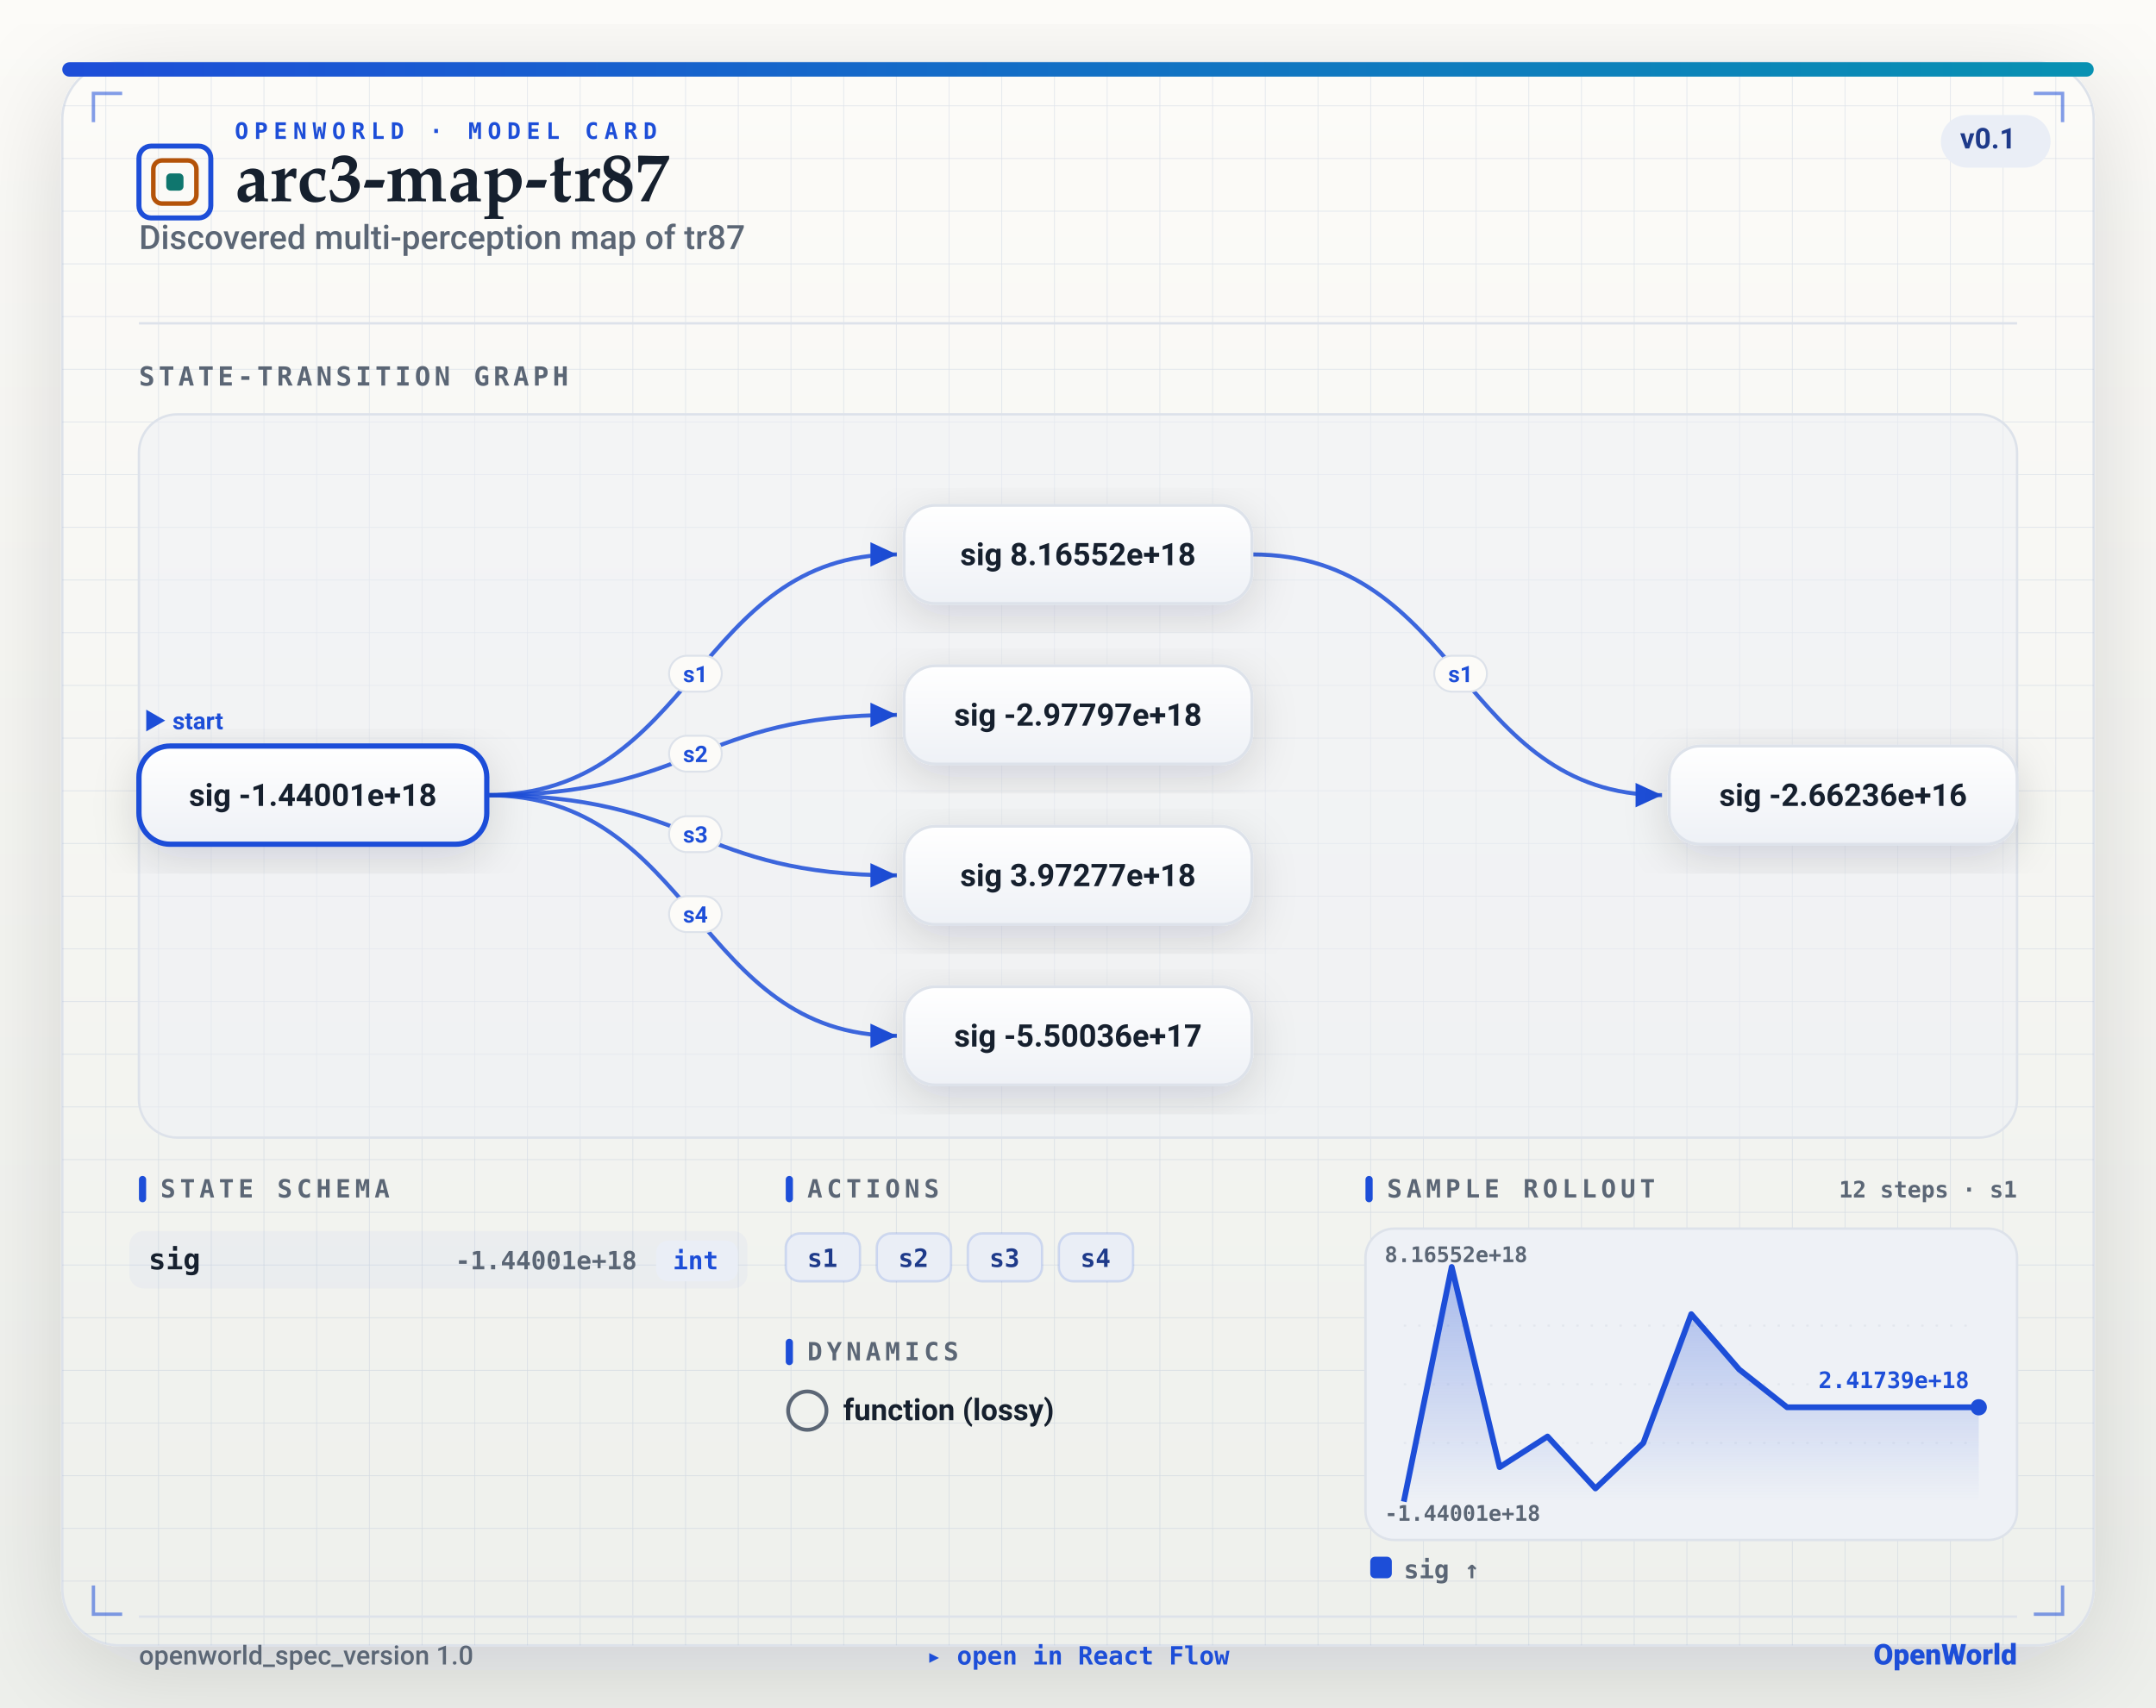
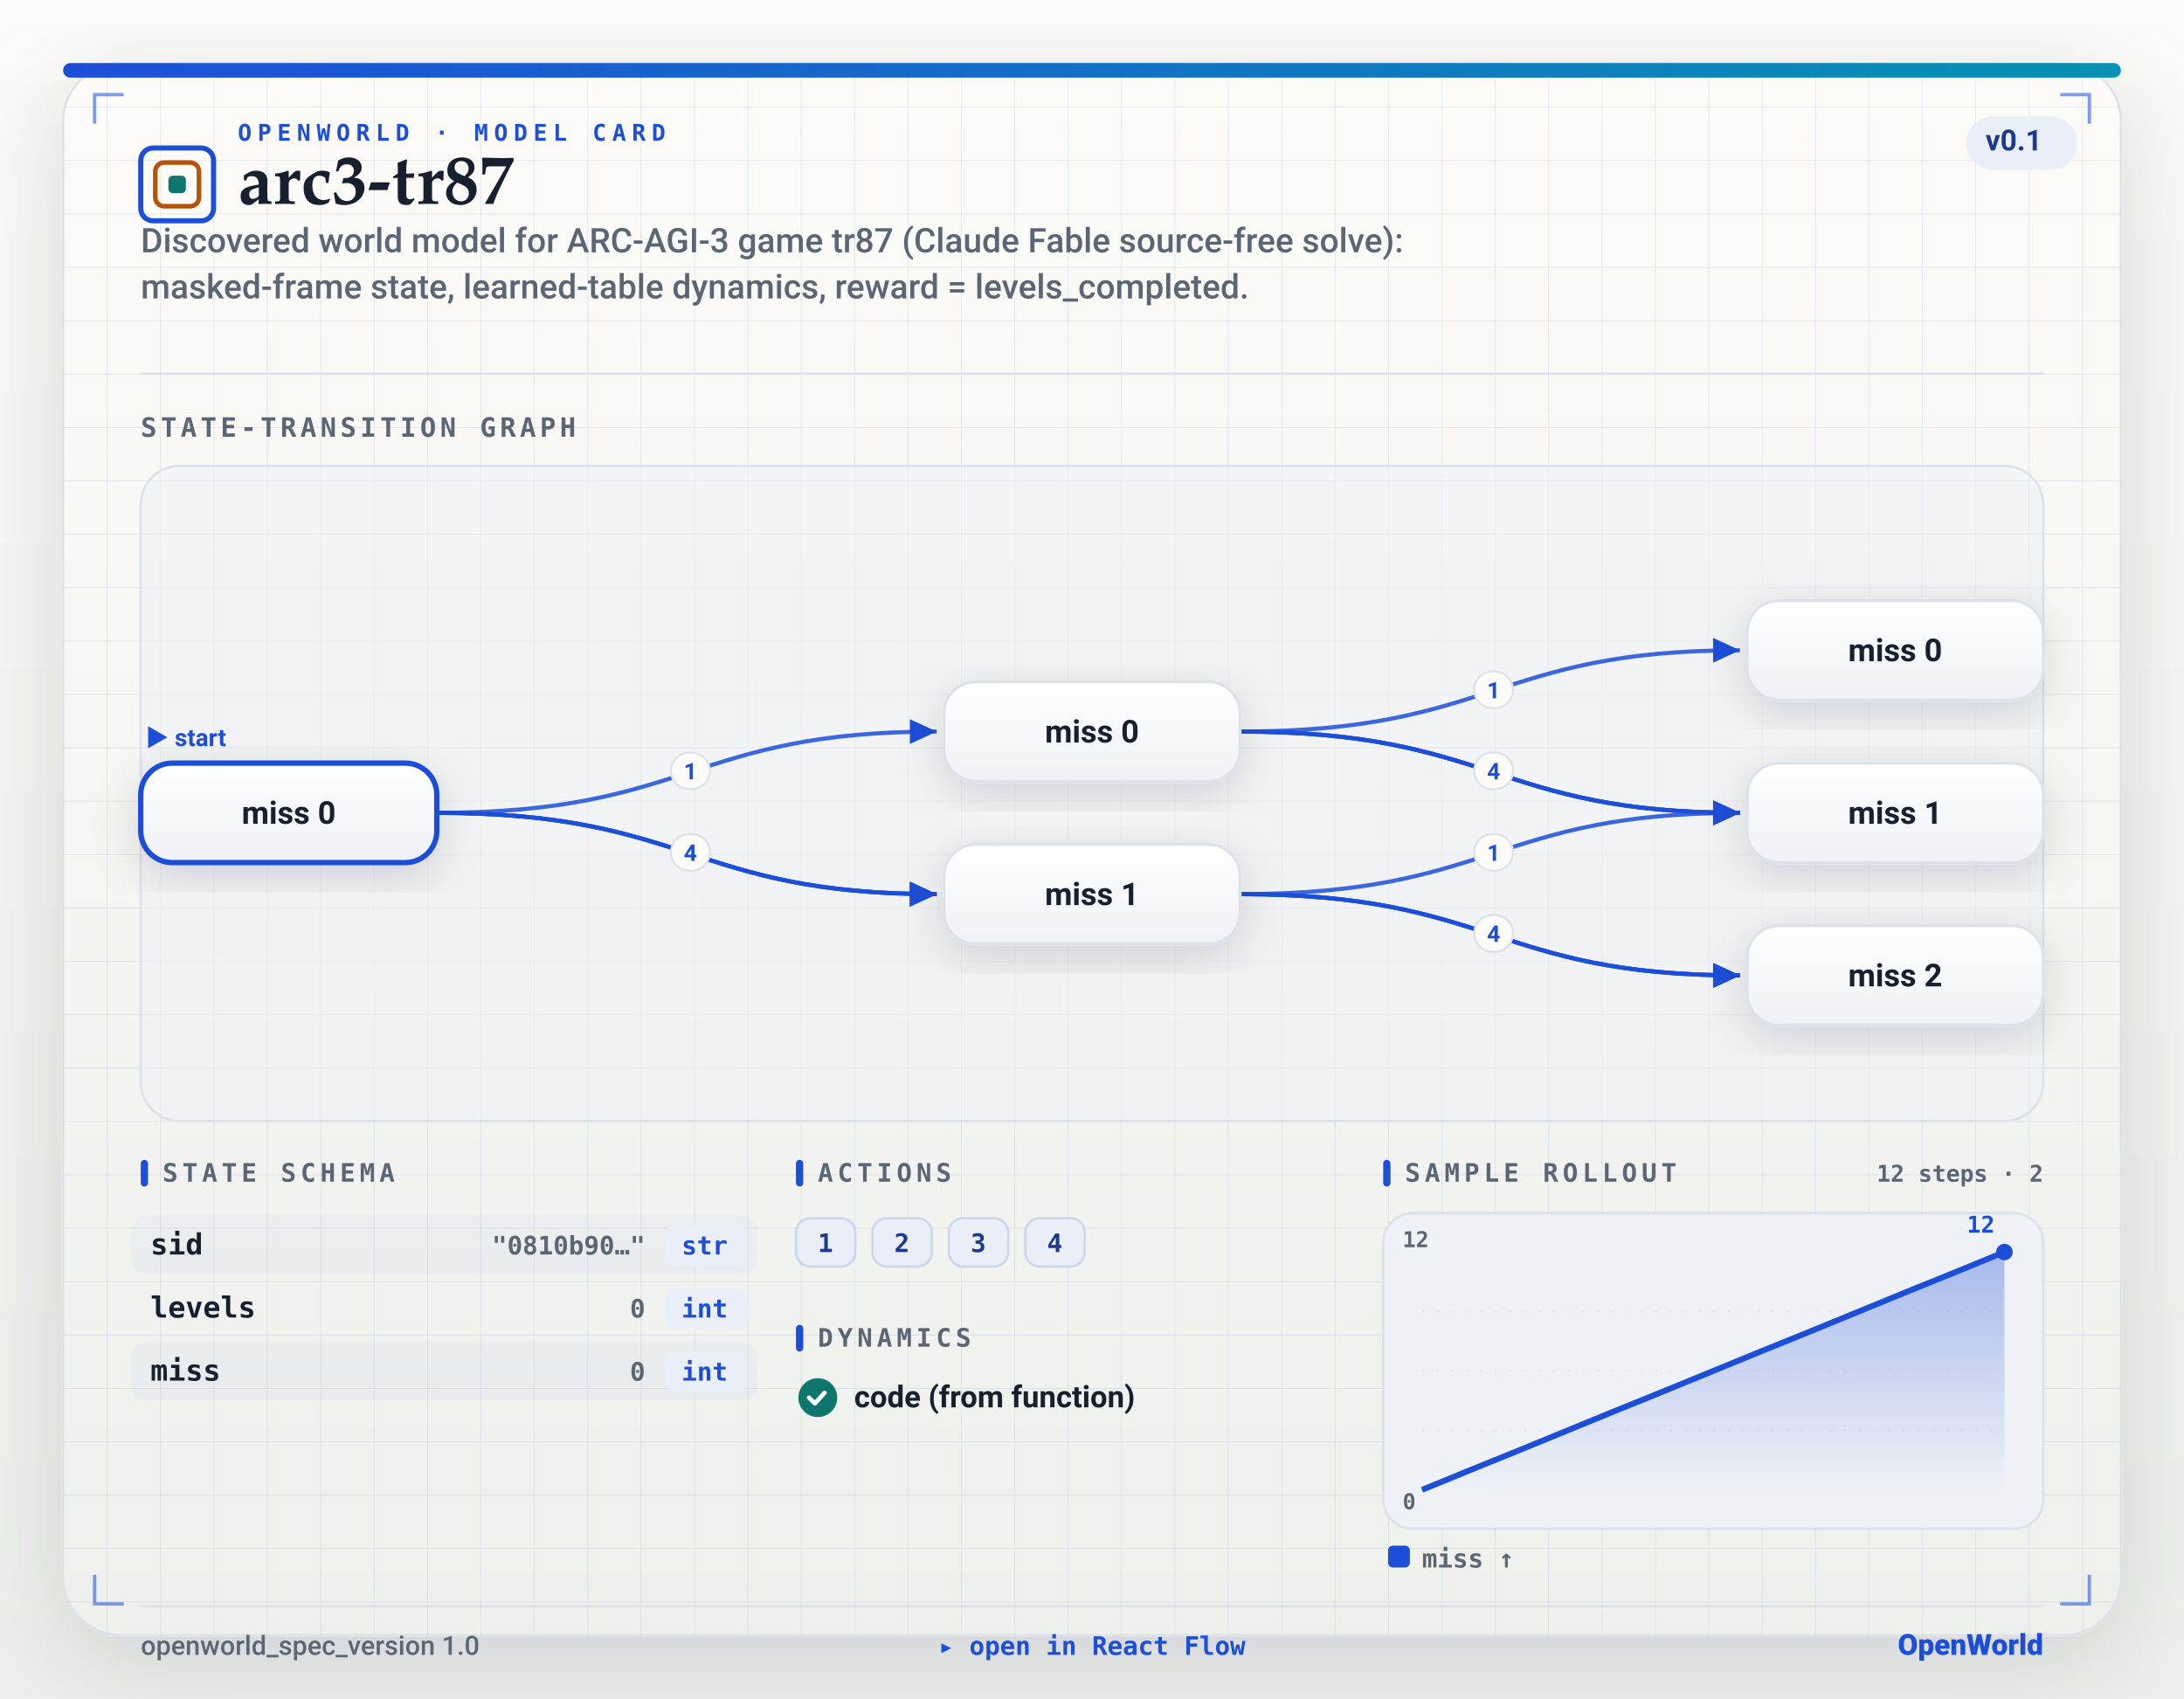
- <svg xmlns="http://www.w3.org/2000/svg" viewBox="0 0 900 713" width="900" height="713" font-family="-apple-system,BlinkMacSystemFont,Segoe UI,Roboto,Helvetica,Arial,sans-serif">
+ <svg xmlns="http://www.w3.org/2000/svg" viewBox="0 0 900 700" width="900" height="700" font-family="-apple-system,BlinkMacSystemFont,Segoe UI,Roboto,Helvetica,Arial,sans-serif">
  <defs>
    <linearGradient id="gbg" x1="0" y1="0" x2="0" y2="1">
      <stop offset="0" stop-color="#fcfbf8" />
      <stop offset="1" stop-color="#eef0ec" />
    </linearGradient>
    <linearGradient id="gnode" x1="0" y1="0" x2="0" y2="1">
      <stop offset="0" stop-color="#ffffff" />
      <stop offset="1" stop-color="#eef1f6" />
    </linearGradient>
    <linearGradient id="gacc" x1="0" y1="0" x2="1" y2="0">
      <stop offset="0" stop-color="#1d4ed8" />
      <stop offset="1" stop-color="#0891b2" />
    </linearGradient>
    <linearGradient id="garea" x1="0" y1="0" x2="0" y2="1">
      <stop offset="0" stop-color="#1d4ed8" stop-opacity="0.34" />
      <stop offset="1" stop-color="#1d4ed8" stop-opacity="0" />
    </linearGradient>
    <filter id="sh" x="-30%" y="-30%" width="160%" height="160%">
      <feDropShadow dx="0" dy="5" stdDeviation="9" flood-color="#16202e" flood-opacity="0.14" />
    </filter>
    <filter id="shsoft" x="-40%" y="-40%" width="180%" height="180%">
      <feDropShadow dx="0" dy="10" stdDeviation="22" flood-color="#16202e" flood-opacity="0.14" />
    </filter>
    <marker id="arr" markerWidth="9" markerHeight="9" refX="6.5" refY="3" orient="auto">
      <path d="M0,0 L6.5,3 L0,6 Z" fill="#1d4ed8" />
    </marker>
    <marker id="arrUp" markerWidth="9" markerHeight="9" refX="3" refY="6.2" orient="auto">
      <path d="M0,6.2 L3,0 L6,6.2 Z" fill="#0f766e" />
    </marker>
    <pattern id="grid" width="24" height="24" patternUnits="userSpaceOnUse">
      <path d="M24 0 H0 V24" fill="none" stroke="#8aa0c2" stroke-width="0.6" opacity="0.35" />
    </pattern>
    <pattern id="gridFine" width="22" height="22" patternUnits="userSpaceOnUse">
      <path d="M22 0 H0 V22" fill="none" stroke="#8aa0c2" stroke-width="0.5" opacity="0.28" />
    </pattern>
    <filter id="glow" x="-60%" y="-60%" width="220%" height="220%">
      <feGaussianBlur stdDeviation="2.4" result="b" />
      <feMerge>
        <feMergeNode in="b" />
        <feMergeNode in="SourceGraphic" />
      </feMerge>
    </filter>
  </defs>
-   <rect x="0" y="0" width="900" height="713" fill="url(#gbg)" />
+   <rect x="0" y="0" width="900" height="700" fill="url(#gbg)" />
  <g filter="url(#shsoft)">
-     <rect x="26" y="26" width="848" height="661" rx="24" fill="url(#gbg)" stroke="#dde2ea" stroke-width="1" />
+     <rect x="26" y="26" width="848" height="648" rx="24" fill="url(#gbg)" stroke="#dde2ea" stroke-width="1" />
  </g>
  <clipPath id="pc">
-     <rect x="26" y="26" width="848" height="661" rx="24" />
+     <rect x="26" y="26" width="848" height="648" rx="24" />
  </clipPath>
-   <rect x="26" y="26" width="848" height="661" fill="url(#gridFine)" clip-path="url(#pc)" />
+   <rect x="26" y="26" width="848" height="648" fill="url(#gridFine)" clip-path="url(#pc)" />
  <rect x="26" y="26" width="848" height="6" rx="3" fill="url(#gacc)" />
  <path d="M 39 51 L 39 39 L 51 39" fill="none" stroke="#1d4ed8" stroke-width="1.4" opacity="0.55" />
  <path d="M 861 51 L 861 39 L 849 39" fill="none" stroke="#1d4ed8" stroke-width="1.4" opacity="0.55" />
-   <path d="M 39 662 L 39 674 L 51 674" fill="none" stroke="#1d4ed8" stroke-width="1.4" opacity="0.55" />
-   <path d="M 861 662 L 861 674 L 849 674" fill="none" stroke="#1d4ed8" stroke-width="1.4" opacity="0.55" />
+   <path d="M 39 649 L 39 661 L 51 661" fill="none" stroke="#1d4ed8" stroke-width="1.4" opacity="0.55" />
+   <path d="M 861 649 L 861 661 L 849 661" fill="none" stroke="#1d4ed8" stroke-width="1.4" opacity="0.55" />
  <g transform="translate(73.0,76.0)">
    <rect x="-15.0" y="-15.0" width="30.0" height="30.0" rx="5.1" fill="none" stroke="#1d4ed8" stroke-width="2.1" />
    <rect x="-9.0" y="-9.0" width="18.0" height="18.0" rx="3.6" fill="none" stroke="#b45309" stroke-width="1.9" />
    <rect x="-3.6" y="-3.6" width="7.2" height="7.2" rx="1.8" fill="#0f766e" />
  </g>
  <text x="98.0" y="58.0" font-size="9.5" font-weight="700" fill="#1d4ed8" letter-spacing="2.4" font-family="ui-monospace,SFMono-Regular,Menlo,Consolas,monospace">OPENWORLD · MODEL CARD</text>
-   <text x="98.0" y="84.0" font-size="29" font-weight="700" fill="#16202e" font-family="'Iowan Old Style','Palatino Linotype',Palatino,Georgia,serif">arc3-map-tr87</text>
-   <text x="58.0" y="104.0" font-size="14" font-weight="500" fill="#5b6675">Discovered multi-perception map of tr87</text>
+   <text x="98.0" y="84.0" font-size="29" font-weight="700" fill="#16202e" font-family="'Iowan Old Style','Palatino Linotype',Palatino,Georgia,serif">arc3-tr87</text>
+   <text x="58.0" y="104.0" font-size="14" font-weight="500" fill="#5b6675">Discovered world model for ARC-AGI-3 game tr87 (Claude Fable source-free solve):</text>
+   <text x="58.0" y="123.0" font-size="14" font-weight="500" fill="#5b6675">masked-frame state, learned-table dynamics, reward = levels_completed.</text>
  <rect x="810.2" y="48.0" width="45.8" height="22" rx="11.0" fill="#eaeef6" />
  <text x="818.2" y="62.0" font-size="12" font-weight="600" fill="#1e3a8a">v0.1</text>
-   <line x1="58" y1="135.0" x2="842" y2="135.0" stroke="#dde2ea" stroke-width="1" />
-   <rect x="58" y="173.0" width="784" height="302.0" rx="16" fill="#eef1f6" fill-opacity="0.5" stroke="#dde2ea" stroke-width="1" />
-   <text x="58.0" y="161.0" font-size="11" font-weight="700" fill="#5b6675" letter-spacing="1.6" font-family="ui-monospace,SFMono-Regular,Menlo,Consolas,monospace">STATE-TRANSITION GRAPH</text>
-   <path d="M 203.2 332.0 C 290.3 332.0, 290.3 231.5, 374.4 231.5" fill="none" stroke="#1d4ed8" stroke-width="1.7" stroke-opacity="0.85" marker-end="url(#arr)" />
-   <rect x="279.3" y="273.8" width="22.0" height="15" rx="7.5" fill="#fcfbf8" stroke="#dde2ea" stroke-width="0.8" />
-   <text x="290.3" y="284.8" font-size="9.5" font-weight="600" fill="#1d4ed8" text-anchor="middle">s1</text>
-   <path d="M 203.2 332.0 C 290.3 332.0, 290.3 298.5, 374.4 298.5" fill="none" stroke="#1d4ed8" stroke-width="1.7" stroke-opacity="0.85" marker-end="url(#arr)" />
-   <rect x="279.3" y="307.2" width="22.0" height="15" rx="7.5" fill="#fcfbf8" stroke="#dde2ea" stroke-width="0.8" />
-   <text x="290.3" y="318.2" font-size="9.5" font-weight="600" fill="#1d4ed8" text-anchor="middle">s2</text>
-   <path d="M 203.2 332.0 C 290.3 332.0, 290.3 365.5, 374.4 365.5" fill="none" stroke="#1d4ed8" stroke-width="1.7" stroke-opacity="0.85" marker-end="url(#arr)" />
-   <rect x="279.3" y="340.8" width="22.0" height="15" rx="7.5" fill="#fcfbf8" stroke="#dde2ea" stroke-width="0.8" />
-   <text x="290.3" y="351.8" font-size="9.5" font-weight="600" fill="#1d4ed8" text-anchor="middle">s3</text>
-   <path d="M 203.2 332.0 C 290.3 332.0, 290.3 432.5, 374.4 432.5" fill="none" stroke="#1d4ed8" stroke-width="1.7" stroke-opacity="0.85" marker-end="url(#arr)" />
-   <rect x="279.3" y="374.2" width="22.0" height="15" rx="7.5" fill="#fcfbf8" stroke="#dde2ea" stroke-width="0.8" />
-   <text x="290.3" y="385.2" font-size="9.5" font-weight="600" fill="#1d4ed8" text-anchor="middle">s4</text>
-   <path d="M 522.6 231.5 C 609.7 231.5, 609.7 332.0, 693.8 332.0" fill="none" stroke="#1d4ed8" stroke-width="1.7" stroke-opacity="0.85" marker-end="url(#arr)" />
-   <rect x="598.7" y="273.8" width="22.0" height="15" rx="7.5" fill="#fcfbf8" stroke="#dde2ea" stroke-width="0.8" />
-   <text x="609.7" y="284.8" font-size="9.5" font-weight="600" fill="#1d4ed8" text-anchor="middle">s1</text>
+   <line x1="58" y1="154.0" x2="842" y2="154.0" stroke="#dde2ea" stroke-width="1" />
+   <rect x="58" y="192.0" width="784" height="270.0" rx="16" fill="#eef1f6" fill-opacity="0.5" stroke="#dde2ea" stroke-width="1" />
+   <text x="58.0" y="180.0" font-size="11" font-weight="700" fill="#5b6675" letter-spacing="1.6" font-family="ui-monospace,SFMono-Regular,Menlo,Consolas,monospace">STATE-TRANSITION GRAPH</text>
+   <path d="M 180.0 335.0 C 284.5 335.0, 284.5 301.5, 386.0 301.5" fill="none" stroke="#1d4ed8" stroke-width="1.7" stroke-opacity="0.85" marker-end="url(#arr)" />
+   <rect x="276.5" y="310.2" width="16.0" height="15" rx="7.5" fill="#fcfbf8" stroke="#dde2ea" stroke-width="0.8" />
+   <text x="284.5" y="321.2" font-size="9.5" font-weight="600" fill="#1d4ed8" text-anchor="middle">1</text>
+   <path d="M 180.0 335.0 C 284.5 335.0, 284.5 368.5, 386.0 368.5" fill="none" stroke="#1d4ed8" stroke-width="1.7" stroke-opacity="0.85" marker-end="url(#arr)" />
+   <rect x="276.5" y="343.8" width="16.0" height="15" rx="7.5" fill="#fcfbf8" stroke="#dde2ea" stroke-width="0.8" />
+   <text x="284.5" y="354.8" font-size="9.5" font-weight="600" fill="#1d4ed8" text-anchor="middle">2</text>
+   <path d="M 180.0 335.0 C 284.5 335.0, 284.5 368.5, 386.0 368.5" fill="none" stroke="#1d4ed8" stroke-width="1.7" stroke-opacity="0.85" marker-end="url(#arr)" />
+   <rect x="276.5" y="343.8" width="16.0" height="15" rx="7.5" fill="#fcfbf8" stroke="#dde2ea" stroke-width="0.8" />
+   <text x="284.5" y="354.8" font-size="9.5" font-weight="600" fill="#1d4ed8" text-anchor="middle">3</text>
+   <path d="M 180.0 335.0 C 284.5 335.0, 284.5 368.5, 386.0 368.5" fill="none" stroke="#1d4ed8" stroke-width="1.7" stroke-opacity="0.85" marker-end="url(#arr)" />
+   <rect x="276.5" y="343.8" width="16.0" height="15" rx="7.5" fill="#fcfbf8" stroke="#dde2ea" stroke-width="0.8" />
+   <text x="284.5" y="354.8" font-size="9.5" font-weight="600" fill="#1d4ed8" text-anchor="middle">4</text>
+   <path d="M 511.0 301.5 C 615.5 301.5, 615.5 268.0, 717.0 268.0" fill="none" stroke="#1d4ed8" stroke-width="1.7" stroke-opacity="0.85" marker-end="url(#arr)" />
+   <rect x="607.5" y="276.8" width="16.0" height="15" rx="7.5" fill="#fcfbf8" stroke="#dde2ea" stroke-width="0.8" />
+   <text x="615.5" y="287.8" font-size="9.5" font-weight="600" fill="#1d4ed8" text-anchor="middle">1</text>
+   <path d="M 511.0 301.5 C 615.5 301.5, 615.5 335.0, 717.0 335.0" fill="none" stroke="#1d4ed8" stroke-width="1.7" stroke-opacity="0.85" marker-end="url(#arr)" />
+   <rect x="607.5" y="310.2" width="16.0" height="15" rx="7.5" fill="#fcfbf8" stroke="#dde2ea" stroke-width="0.8" />
+   <text x="615.5" y="321.2" font-size="9.5" font-weight="600" fill="#1d4ed8" text-anchor="middle">2</text>
+   <path d="M 511.0 301.5 C 615.5 301.5, 615.5 335.0, 717.0 335.0" fill="none" stroke="#1d4ed8" stroke-width="1.7" stroke-opacity="0.85" marker-end="url(#arr)" />
+   <rect x="607.5" y="310.2" width="16.0" height="15" rx="7.5" fill="#fcfbf8" stroke="#dde2ea" stroke-width="0.8" />
+   <text x="615.5" y="321.2" font-size="9.5" font-weight="600" fill="#1d4ed8" text-anchor="middle">3</text>
+   <path d="M 511.0 301.5 C 615.5 301.5, 615.5 335.0, 717.0 335.0" fill="none" stroke="#1d4ed8" stroke-width="1.7" stroke-opacity="0.85" marker-end="url(#arr)" />
+   <rect x="607.5" y="310.2" width="16.0" height="15" rx="7.5" fill="#fcfbf8" stroke="#dde2ea" stroke-width="0.8" />
+   <text x="615.5" y="321.2" font-size="9.5" font-weight="600" fill="#1d4ed8" text-anchor="middle">4</text>
+   <path d="M 511.0 368.5 C 615.5 368.5, 615.5 335.0, 717.0 335.0" fill="none" stroke="#1d4ed8" stroke-width="1.7" stroke-opacity="0.85" marker-end="url(#arr)" />
+   <rect x="607.5" y="343.8" width="16.0" height="15" rx="7.5" fill="#fcfbf8" stroke="#dde2ea" stroke-width="0.8" />
+   <text x="615.5" y="354.8" font-size="9.5" font-weight="600" fill="#1d4ed8" text-anchor="middle">1</text>
+   <path d="M 511.0 368.5 C 615.5 368.5, 615.5 402.0, 717.0 402.0" fill="none" stroke="#1d4ed8" stroke-width="1.7" stroke-opacity="0.85" marker-end="url(#arr)" />
+   <rect x="607.5" y="377.2" width="16.0" height="15" rx="7.5" fill="#fcfbf8" stroke="#dde2ea" stroke-width="0.8" />
+   <text x="615.5" y="388.2" font-size="9.5" font-weight="600" fill="#1d4ed8" text-anchor="middle">2</text>
+   <path d="M 511.0 368.5 C 615.5 368.5, 615.5 402.0, 717.0 402.0" fill="none" stroke="#1d4ed8" stroke-width="1.7" stroke-opacity="0.85" marker-end="url(#arr)" />
+   <rect x="607.5" y="377.2" width="16.0" height="15" rx="7.5" fill="#fcfbf8" stroke="#dde2ea" stroke-width="0.8" />
+   <text x="615.5" y="388.2" font-size="9.5" font-weight="600" fill="#1d4ed8" text-anchor="middle">3</text>
+   <path d="M 511.0 368.5 C 615.5 368.5, 615.5 402.0, 717.0 402.0" fill="none" stroke="#1d4ed8" stroke-width="1.7" stroke-opacity="0.85" marker-end="url(#arr)" />
+   <rect x="607.5" y="377.2" width="16.0" height="15" rx="7.5" fill="#fcfbf8" stroke="#dde2ea" stroke-width="0.8" />
+   <text x="615.5" y="388.2" font-size="9.5" font-weight="600" fill="#1d4ed8" text-anchor="middle">4</text>
  <g filter="url(#sh)">
-     <rect x="58.0" y="311.5" width="145.2" height="41.0" rx="13" fill="url(#gnode)" stroke="#1d4ed8" stroke-width="2.2" />
+     <rect x="58.0" y="314.5" width="122.0" height="41.0" rx="13" fill="url(#gnode)" stroke="#1d4ed8" stroke-width="2.2" />
  </g>
-   <text x="60.0" y="304.5" font-size="10" font-weight="700" fill="#1d4ed8">▶ start</text>
-   <text x="130.6" y="336.5" font-size="13" font-weight="700" fill="#16202e" text-anchor="middle">sig -1.44001e+18</text>
+   <text x="60.0" y="307.5" font-size="10" font-weight="700" fill="#1d4ed8">▶ start</text>
+   <text x="119.0" y="339.5" font-size="13" font-weight="700" fill="#16202e" text-anchor="middle">miss 0</text>
  <g filter="url(#sh)">
-     <rect x="377.4" y="211.0" width="145.2" height="41.0" rx="13" fill="url(#gnode)" stroke="#dde2ea" stroke-width="1.2" />
+     <rect x="389.0" y="281.0" width="122.0" height="41.0" rx="13" fill="url(#gnode)" stroke="#dde2ea" stroke-width="1.2" />
  </g>
-   <text x="450.0" y="236.0" font-size="13" font-weight="700" fill="#16202e" text-anchor="middle">sig 8.16552e+18</text>
+   <text x="450.0" y="306.0" font-size="13" font-weight="700" fill="#16202e" text-anchor="middle">miss 0</text>
  <g filter="url(#sh)">
-     <rect x="377.4" y="278.0" width="145.2" height="41.0" rx="13" fill="url(#gnode)" stroke="#dde2ea" stroke-width="1.2" />
+     <rect x="389.0" y="348.0" width="122.0" height="41.0" rx="13" fill="url(#gnode)" stroke="#dde2ea" stroke-width="1.2" />
  </g>
-   <text x="450.0" y="303.0" font-size="13" font-weight="700" fill="#16202e" text-anchor="middle">sig -2.97797e+18</text>
+   <text x="450.0" y="373.0" font-size="13" font-weight="700" fill="#16202e" text-anchor="middle">miss 1</text>
  <g filter="url(#sh)">
-     <rect x="377.4" y="345.0" width="145.2" height="41.0" rx="13" fill="url(#gnode)" stroke="#dde2ea" stroke-width="1.2" />
+     <rect x="720.0" y="247.5" width="122.0" height="41.0" rx="13" fill="url(#gnode)" stroke="#dde2ea" stroke-width="1.2" />
  </g>
-   <text x="450.0" y="370.0" font-size="13" font-weight="700" fill="#16202e" text-anchor="middle">sig 3.97277e+18</text>
+   <text x="781.0" y="272.5" font-size="13" font-weight="700" fill="#16202e" text-anchor="middle">miss 0</text>
  <g filter="url(#sh)">
-     <rect x="377.4" y="412.0" width="145.2" height="41.0" rx="13" fill="url(#gnode)" stroke="#dde2ea" stroke-width="1.2" />
+     <rect x="720.0" y="314.5" width="122.0" height="41.0" rx="13" fill="url(#gnode)" stroke="#dde2ea" stroke-width="1.2" />
  </g>
-   <text x="450.0" y="437.0" font-size="13" font-weight="700" fill="#16202e" text-anchor="middle">sig -5.50036e+17</text>
+   <text x="781.0" y="339.5" font-size="13" font-weight="700" fill="#16202e" text-anchor="middle">miss 1</text>
  <g filter="url(#sh)">
-     <rect x="696.8" y="311.5" width="145.2" height="41.0" rx="13" fill="url(#gnode)" stroke="#dde2ea" stroke-width="1.2" />
+     <rect x="720.0" y="381.5" width="122.0" height="41.0" rx="13" fill="url(#gnode)" stroke="#dde2ea" stroke-width="1.2" />
  </g>
-   <text x="769.4" y="336.5" font-size="13" font-weight="700" fill="#16202e" text-anchor="middle">sig -2.66236e+16</text>
-   <rect x="58.0" y="491.0" width="3" height="11" rx="1.5" fill="#1d4ed8" />
-   <text x="67.0" y="500.0" font-size="10.5" font-weight="700" fill="#5b6675" letter-spacing="1.8" font-family="ui-monospace,SFMono-Regular,Menlo,Consolas,monospace">STATE SCHEMA</text>
-   <rect x="54.0" y="514.0" width="258.0" height="24" rx="6" fill="#1d4ed8" fill-opacity="0.035" />
-   <text x="62.0" y="530.0" font-size="12" font-weight="600" fill="#16202e" font-family="ui-monospace,SFMono-Regular,Menlo,Consolas,monospace">sig</text>
-   <rect x="273.9" y="518.0" width="34.1" height="17" rx="5" fill="#eaeef6" />
-   <text x="280.9" y="530.0" font-size="10.5" font-weight="700" fill="#1d4ed8" font-family="ui-monospace,SFMono-Regular,Menlo,Consolas,monospace">int</text>
-   <text x="265.9" y="530.0" font-size="10.5" font-weight="600" fill="#5b6675" text-anchor="end" font-family="ui-monospace,SFMono-Regular,Menlo,Consolas,monospace">-1.44001e+18</text>
-   <rect x="328.0" y="491.0" width="3" height="11" rx="1.5" fill="#1d4ed8" />
-   <text x="337.0" y="500.0" font-size="10.5" font-weight="700" fill="#5b6675" letter-spacing="1.8" font-family="ui-monospace,SFMono-Regular,Menlo,Consolas,monospace">ACTIONS</text>
-   <rect x="328.0" y="515.0" width="31.0" height="20" rx="6" fill="#eaeef6" stroke="#1d4ed8" stroke-width="1" stroke-opacity="0.16" />
-   <text x="337.0" y="529.0" font-size="10.5" font-weight="600" fill="#1e3a8a" font-family="ui-monospace,SFMono-Regular,Menlo,Consolas,monospace">s1</text>
-   <rect x="366.0" y="515.0" width="31.0" height="20" rx="6" fill="#eaeef6" stroke="#1d4ed8" stroke-width="1" stroke-opacity="0.16" />
-   <text x="375.0" y="529.0" font-size="10.5" font-weight="600" fill="#1e3a8a" font-family="ui-monospace,SFMono-Regular,Menlo,Consolas,monospace">s2</text>
-   <rect x="404.0" y="515.0" width="31.0" height="20" rx="6" fill="#eaeef6" stroke="#1d4ed8" stroke-width="1" stroke-opacity="0.16" />
-   <text x="413.0" y="529.0" font-size="10.5" font-weight="600" fill="#1e3a8a" font-family="ui-monospace,SFMono-Regular,Menlo,Consolas,monospace">s3</text>
-   <rect x="442.0" y="515.0" width="31.0" height="20" rx="6" fill="#eaeef6" stroke="#1d4ed8" stroke-width="1" stroke-opacity="0.16" />
-   <text x="451.0" y="529.0" font-size="10.5" font-weight="600" fill="#1e3a8a" font-family="ui-monospace,SFMono-Regular,Menlo,Consolas,monospace">s4</text>
-   <rect x="328.0" y="559.0" width="3" height="11" rx="1.5" fill="#1d4ed8" />
-   <text x="337.0" y="568.0" font-size="10.5" font-weight="700" fill="#5b6675" letter-spacing="1.8" font-family="ui-monospace,SFMono-Regular,Menlo,Consolas,monospace">DYNAMICS</text>
-   <circle cx="337.0" cy="589.0" r="8" fill="none" stroke="#5b6675" stroke-width="1.6" />
-   <text x="352.0" y="593.0" font-size="12.5" font-weight="700" fill="#16202e">function (lossy)</text>
-   <rect x="570.0" y="491.0" width="3" height="11" rx="1.5" fill="#1d4ed8" />
-   <text x="579.0" y="500.0" font-size="10.5" font-weight="700" fill="#5b6675" letter-spacing="1.8" font-family="ui-monospace,SFMono-Regular,Menlo,Consolas,monospace">SAMPLE ROLLOUT</text>
-   <text x="842.0" y="500.0" font-size="9.5" font-weight="600" fill="#5b6675" text-anchor="end" font-family="ui-monospace,SFMono-Regular,Menlo,Consolas,monospace">12 steps · s1</text>
-   <rect x="570.0" y="513.0" width="272.0" height="130" rx="12" fill="#eef1f6" stroke="#dde2ea" stroke-width="1" />
-   <text x="578.0" y="527.0" font-size="9" font-weight="600" fill="#5b6675" font-family="ui-monospace,SFMono-Regular,Menlo,Consolas,monospace">8.16552e+18</text>
-   <text x="578.0" y="635.0" font-size="9" font-weight="600" fill="#5b6675" font-family="ui-monospace,SFMono-Regular,Menlo,Consolas,monospace">-1.44001e+18</text>
-   <line x1="586.0" y1="553.5" x2="826.0" y2="553.5" stroke="#dde2ea" stroke-width="0.8" stroke-dasharray="1 5" opacity="0.7" />
-   <line x1="586.0" y1="578.0" x2="826.0" y2="578.0" stroke="#dde2ea" stroke-width="0.8" stroke-dasharray="1 5" opacity="0.7" />
-   <line x1="586.0" y1="602.5" x2="826.0" y2="602.5" stroke="#dde2ea" stroke-width="0.8" stroke-dasharray="1 5" opacity="0.7" />
-   <path class="series" d="M 586.0 627.0 L 586.0 627.0 L 606.0 529.0 L 626.0 612.6 L 646.0 599.8 L 666.0 621.5 L 686.0 602.5 L 706.0 548.7 L 726.0 571.8 L 746.0 587.6 L 766.0 587.6 L 786.0 587.6 L 806.0 587.6 L 826.0 587.6 L 826.0 627.0 Z" fill="url(#garea)" />
-   <polyline class="series" points="586.0,627.0 606.0,529.0 626.0,612.6 646.0,599.8 666.0,621.5 686.0,602.5 706.0,548.7 726.0,571.8 746.0,587.6 766.0,587.6 786.0,587.6 806.0,587.6 826.0,587.6" fill="none" stroke="#1d4ed8" stroke-width="2.4" stroke-linejoin="round" />
-   <circle cx="826.0" cy="587.6" r="3.4" fill="#1d4ed8" />
-   <text x="822.0" y="579.6" font-size="9.5" font-weight="700" fill="#1d4ed8" text-anchor="end" font-family="ui-monospace,SFMono-Regular,Menlo,Consolas,monospace">2.41739e+18</text>
-   <rect x="572.0" y="650.0" width="9" height="9" rx="2" fill="#1d4ed8" />
-   <text x="586.0" y="659.0" font-size="10.5" font-weight="600" fill="#5b6675" font-family="ui-monospace,SFMono-Regular,Menlo,Consolas,monospace">sig ↑</text>
-   <line x1="58" y1="675.0" x2="842" y2="675.0" stroke="#dde2ea" stroke-width="1" />
-   <text x="58.0" y="695.0" font-size="11" font-weight="500" fill="#5b6675">openworld_spec_version 1.0</text>
+   <text x="781.0" y="406.5" font-size="13" font-weight="700" fill="#16202e" text-anchor="middle">miss 2</text>
+   <rect x="58.0" y="478.0" width="3" height="11" rx="1.5" fill="#1d4ed8" />
+   <text x="67.0" y="487.0" font-size="10.5" font-weight="700" fill="#5b6675" letter-spacing="1.8" font-family="ui-monospace,SFMono-Regular,Menlo,Consolas,monospace">STATE SCHEMA</text>
+   <rect x="54.0" y="501.0" width="258.0" height="24" rx="6" fill="#1d4ed8" fill-opacity="0.035" />
+   <text x="62.0" y="517.0" font-size="12" font-weight="600" fill="#16202e" font-family="ui-monospace,SFMono-Regular,Menlo,Consolas,monospace">sid</text>
+   <rect x="273.9" y="505.0" width="34.1" height="17" rx="5" fill="#eaeef6" />
+   <text x="280.9" y="517.0" font-size="10.5" font-weight="700" fill="#1d4ed8" font-family="ui-monospace,SFMono-Regular,Menlo,Consolas,monospace">str</text>
+   <text x="265.9" y="517.0" font-size="10.5" font-weight="600" fill="#5b6675" text-anchor="end" font-family="ui-monospace,SFMono-Regular,Menlo,Consolas,monospace">"0810b90…"</text>
+   <text x="62.0" y="543.0" font-size="12" font-weight="600" fill="#16202e" font-family="ui-monospace,SFMono-Regular,Menlo,Consolas,monospace">levels</text>
+   <rect x="273.9" y="531.0" width="34.1" height="17" rx="5" fill="#eaeef6" />
+   <text x="280.9" y="543.0" font-size="10.5" font-weight="700" fill="#1d4ed8" font-family="ui-monospace,SFMono-Regular,Menlo,Consolas,monospace">int</text>
+   <text x="265.9" y="543.0" font-size="10.5" font-weight="600" fill="#5b6675" text-anchor="end" font-family="ui-monospace,SFMono-Regular,Menlo,Consolas,monospace">0</text>
+   <rect x="54.0" y="553.0" width="258.0" height="24" rx="6" fill="#1d4ed8" fill-opacity="0.035" />
+   <text x="62.0" y="569.0" font-size="12" font-weight="600" fill="#16202e" font-family="ui-monospace,SFMono-Regular,Menlo,Consolas,monospace">miss</text>
+   <rect x="273.9" y="557.0" width="34.1" height="17" rx="5" fill="#eaeef6" />
+   <text x="280.9" y="569.0" font-size="10.5" font-weight="700" fill="#1d4ed8" font-family="ui-monospace,SFMono-Regular,Menlo,Consolas,monospace">int</text>
+   <text x="265.9" y="569.0" font-size="10.5" font-weight="600" fill="#5b6675" text-anchor="end" font-family="ui-monospace,SFMono-Regular,Menlo,Consolas,monospace">0</text>
+   <rect x="328.0" y="478.0" width="3" height="11" rx="1.5" fill="#1d4ed8" />
+   <text x="337.0" y="487.0" font-size="10.5" font-weight="700" fill="#5b6675" letter-spacing="1.8" font-family="ui-monospace,SFMono-Regular,Menlo,Consolas,monospace">ACTIONS</text>
+   <rect x="328.0" y="502.0" width="24.5" height="20" rx="6" fill="#eaeef6" stroke="#1d4ed8" stroke-width="1" stroke-opacity="0.16" />
+   <text x="337.0" y="516.0" font-size="10.5" font-weight="600" fill="#1e3a8a" font-family="ui-monospace,SFMono-Regular,Menlo,Consolas,monospace">1</text>
+   <rect x="359.5" y="502.0" width="24.5" height="20" rx="6" fill="#eaeef6" stroke="#1d4ed8" stroke-width="1" stroke-opacity="0.16" />
+   <text x="368.5" y="516.0" font-size="10.5" font-weight="600" fill="#1e3a8a" font-family="ui-monospace,SFMono-Regular,Menlo,Consolas,monospace">2</text>
+   <rect x="391.0" y="502.0" width="24.5" height="20" rx="6" fill="#eaeef6" stroke="#1d4ed8" stroke-width="1" stroke-opacity="0.16" />
+   <text x="400.0" y="516.0" font-size="10.5" font-weight="600" fill="#1e3a8a" font-family="ui-monospace,SFMono-Regular,Menlo,Consolas,monospace">3</text>
+   <rect x="422.5" y="502.0" width="24.5" height="20" rx="6" fill="#eaeef6" stroke="#1d4ed8" stroke-width="1" stroke-opacity="0.16" />
+   <text x="431.5" y="516.0" font-size="10.5" font-weight="600" fill="#1e3a8a" font-family="ui-monospace,SFMono-Regular,Menlo,Consolas,monospace">4</text>
+   <rect x="328.0" y="546.0" width="3" height="11" rx="1.5" fill="#1d4ed8" />
+   <text x="337.0" y="555.0" font-size="10.5" font-weight="700" fill="#5b6675" letter-spacing="1.8" font-family="ui-monospace,SFMono-Regular,Menlo,Consolas,monospace">DYNAMICS</text>
+   <circle cx="337.0" cy="576.0" r="8" fill="#0f766e" />
+   <path d="M333.4,576.0 l2.4,2.4 l4-4.4" fill="none" stroke="#fff" stroke-width="1.8" stroke-linecap="round" stroke-linejoin="round" />
+   <text x="352.0" y="580.0" font-size="12.5" font-weight="700" fill="#16202e">code (from function)</text>
+   <rect x="570.0" y="478.0" width="3" height="11" rx="1.5" fill="#1d4ed8" />
+   <text x="579.0" y="487.0" font-size="10.5" font-weight="700" fill="#5b6675" letter-spacing="1.8" font-family="ui-monospace,SFMono-Regular,Menlo,Consolas,monospace">SAMPLE ROLLOUT</text>
+   <text x="842.0" y="487.0" font-size="9.5" font-weight="600" fill="#5b6675" text-anchor="end" font-family="ui-monospace,SFMono-Regular,Menlo,Consolas,monospace">12 steps · 2</text>
+   <rect x="570.0" y="500.0" width="272.0" height="130" rx="12" fill="#eef1f6" stroke="#dde2ea" stroke-width="1" />
+   <text x="578.0" y="514.0" font-size="9" font-weight="600" fill="#5b6675" font-family="ui-monospace,SFMono-Regular,Menlo,Consolas,monospace">12</text>
+   <text x="578.0" y="622.0" font-size="9" font-weight="600" fill="#5b6675" font-family="ui-monospace,SFMono-Regular,Menlo,Consolas,monospace">0</text>
+   <line x1="586.0" y1="540.5" x2="826.0" y2="540.5" stroke="#dde2ea" stroke-width="0.8" stroke-dasharray="1 5" opacity="0.7" />
+   <line x1="586.0" y1="565.0" x2="826.0" y2="565.0" stroke="#dde2ea" stroke-width="0.8" stroke-dasharray="1 5" opacity="0.7" />
+   <line x1="586.0" y1="589.5" x2="826.0" y2="589.5" stroke="#dde2ea" stroke-width="0.8" stroke-dasharray="1 5" opacity="0.7" />
+   <path class="series" d="M 586.0 614.0 L 586.0 614.0 L 606.0 605.8 L 626.0 597.7 L 646.0 589.5 L 666.0 581.3 L 686.0 573.2 L 706.0 565.0 L 726.0 556.8 L 746.0 548.7 L 766.0 540.5 L 786.0 532.3 L 806.0 524.2 L 826.0 516.0 L 826.0 614.0 Z" fill="url(#garea)" />
+   <polyline class="series" points="586.0,614.0 606.0,605.8 626.0,597.7 646.0,589.5 666.0,581.3 686.0,573.2 706.0,565.0 726.0,556.8 746.0,548.7 766.0,540.5 786.0,532.3 806.0,524.2 826.0,516.0" fill="none" stroke="#1d4ed8" stroke-width="2.4" stroke-linejoin="round" />
+   <circle cx="826.0" cy="516.0" r="3.4" fill="#1d4ed8" />
+   <text x="822.0" y="508.0" font-size="9.5" font-weight="700" fill="#1d4ed8" text-anchor="end" font-family="ui-monospace,SFMono-Regular,Menlo,Consolas,monospace">12</text>
+   <rect x="572.0" y="637.0" width="9" height="9" rx="2" fill="#1d4ed8" />
+   <text x="586.0" y="646.0" font-size="10.5" font-weight="600" fill="#5b6675" font-family="ui-monospace,SFMono-Regular,Menlo,Consolas,monospace">miss ↑</text>
+   <line x1="58" y1="662.0" x2="842" y2="662.0" stroke="#dde2ea" stroke-width="1" />
+   <text x="58.0" y="682.0" font-size="11" font-weight="500" fill="#5b6675">openworld_spec_version 1.0</text>
  <a href="https://play.reactflow.dev" target="_blank">
-     <text x="450.0" y="695.0" font-size="10.5" font-weight="700" fill="#1d4ed8" text-anchor="middle" font-family="ui-monospace,SFMono-Regular,Menlo,Consolas,monospace">▸ open in React Flow</text>
+     <text x="450.0" y="682.0" font-size="10.5" font-weight="700" fill="#1d4ed8" text-anchor="middle" font-family="ui-monospace,SFMono-Regular,Menlo,Consolas,monospace">▸ open in React Flow</text>
  </a>
-   <text x="842.0" y="695.0" font-size="12" font-weight="800" fill="#1d4ed8" text-anchor="end">OpenWorld</text>
+   <text x="842.0" y="682.0" font-size="12" font-weight="800" fill="#1d4ed8" text-anchor="end">OpenWorld</text>
</svg>
